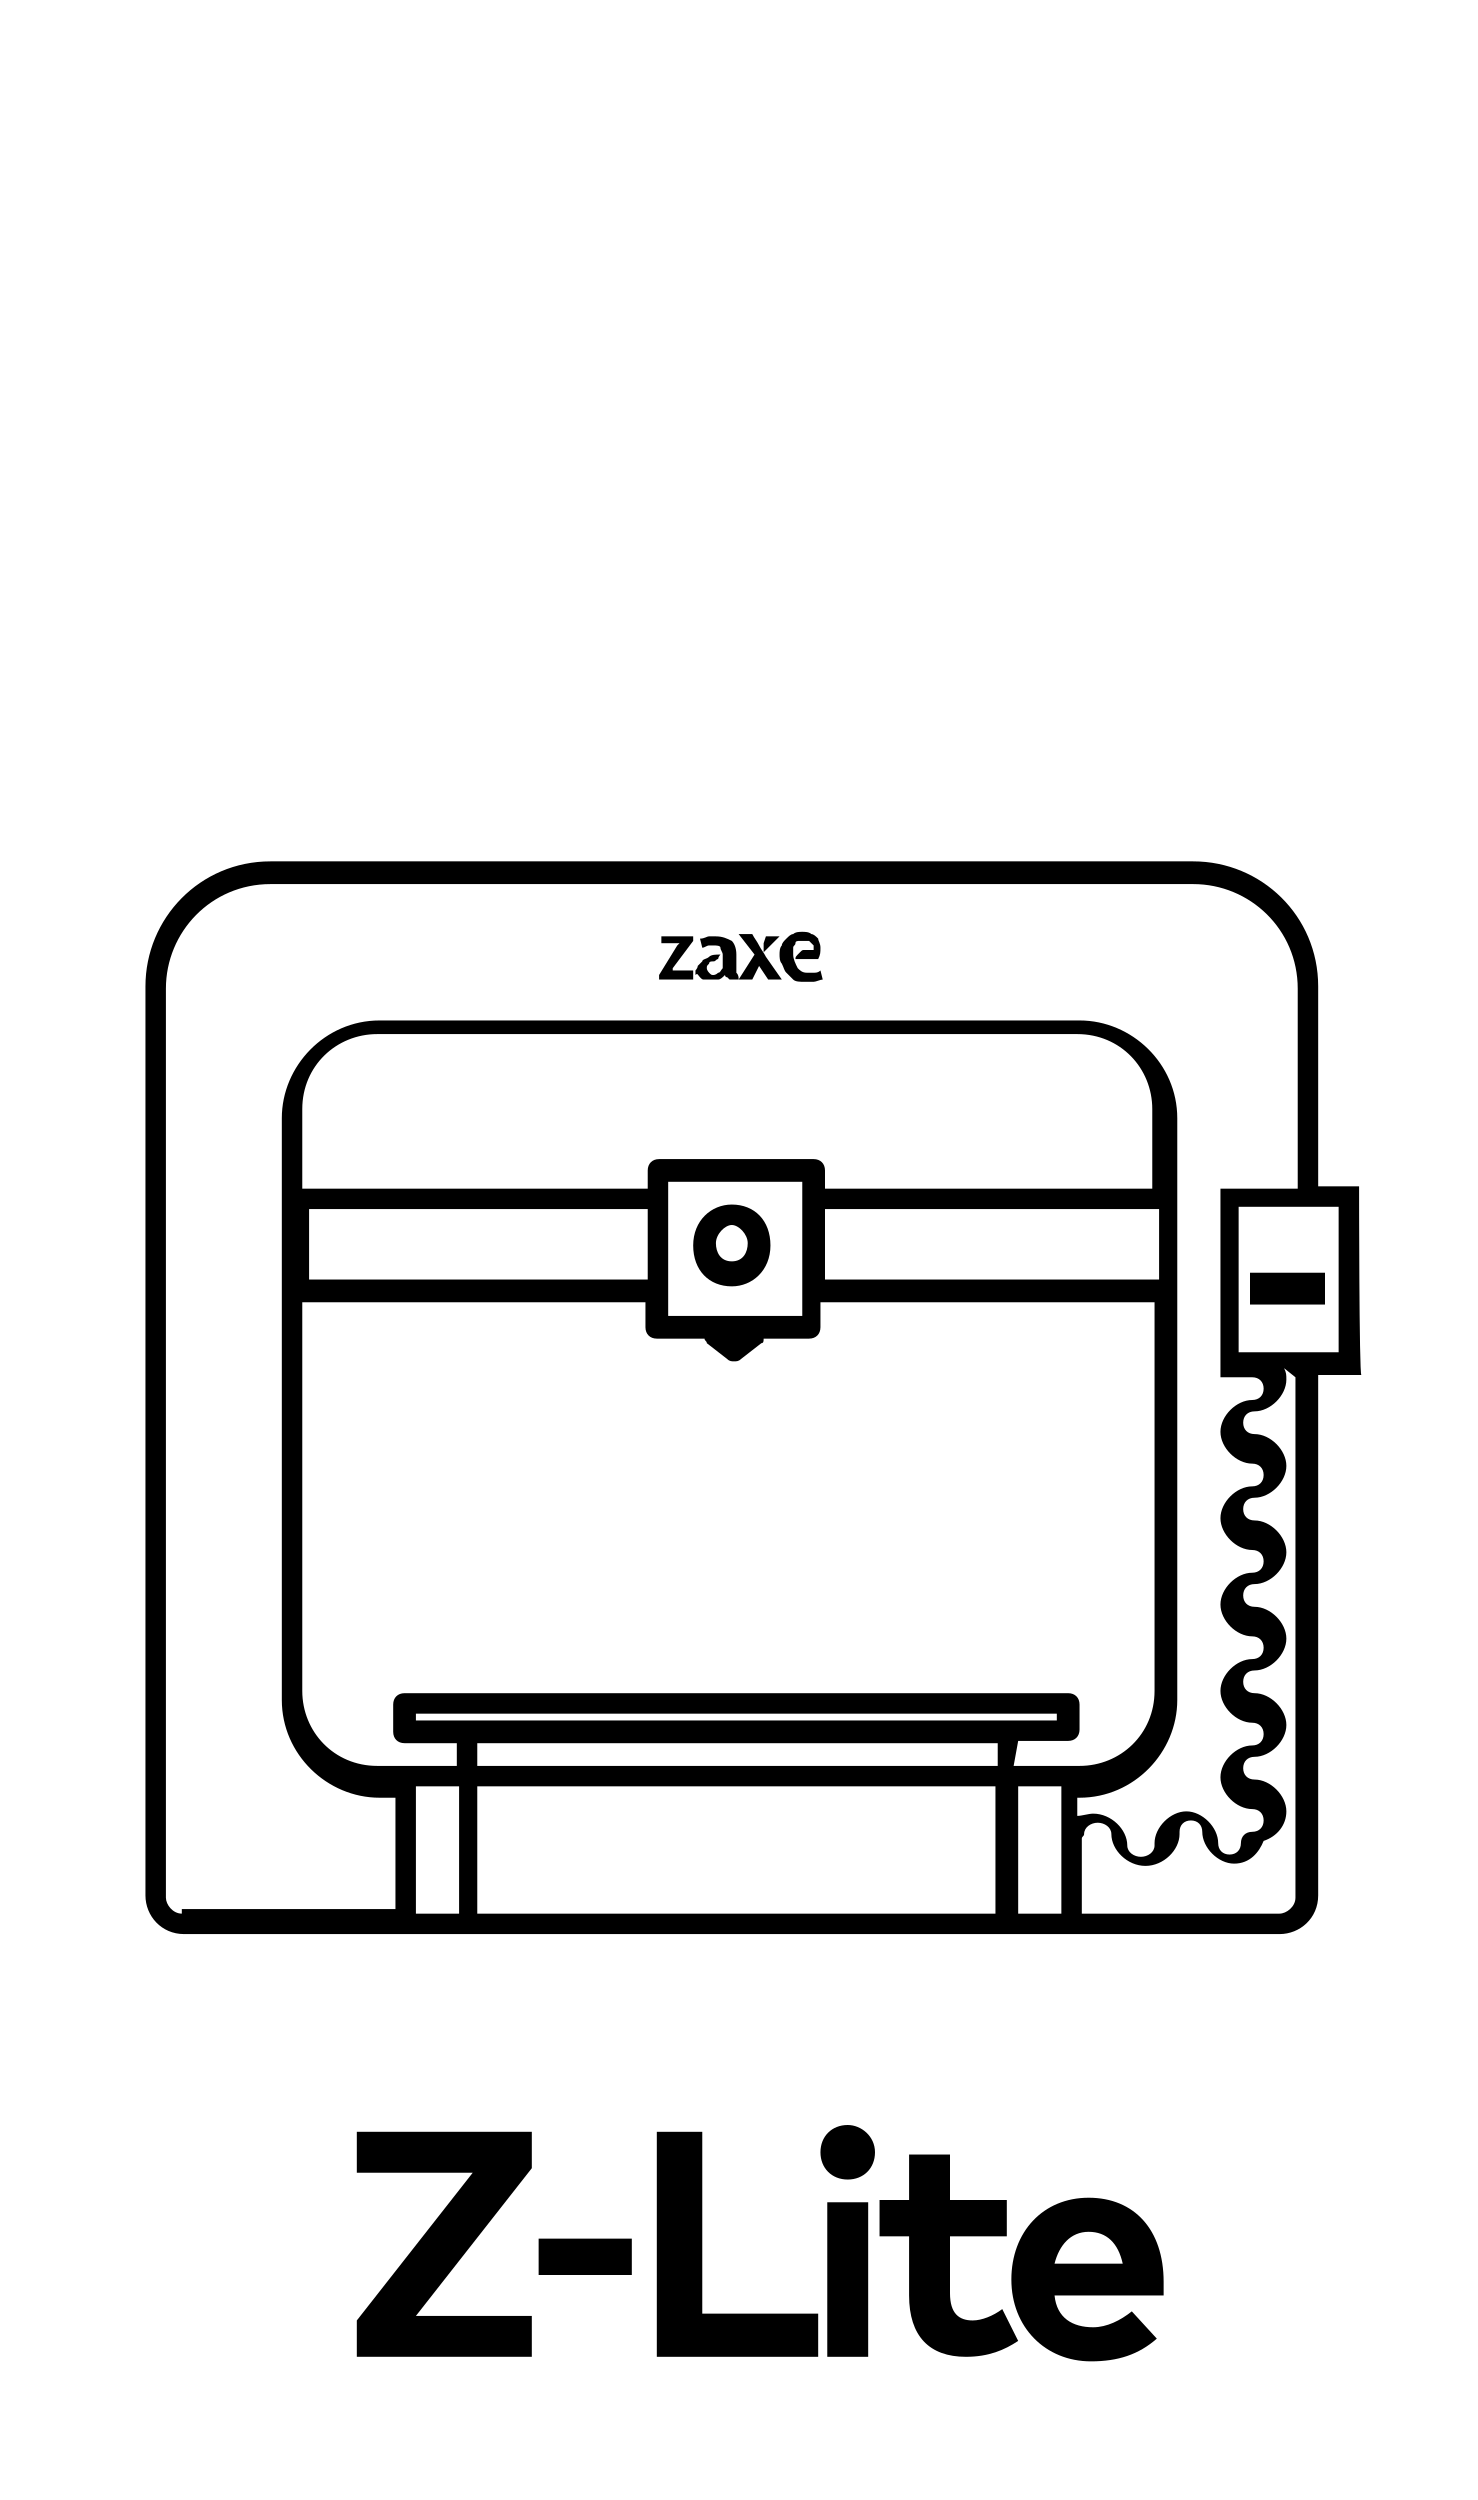
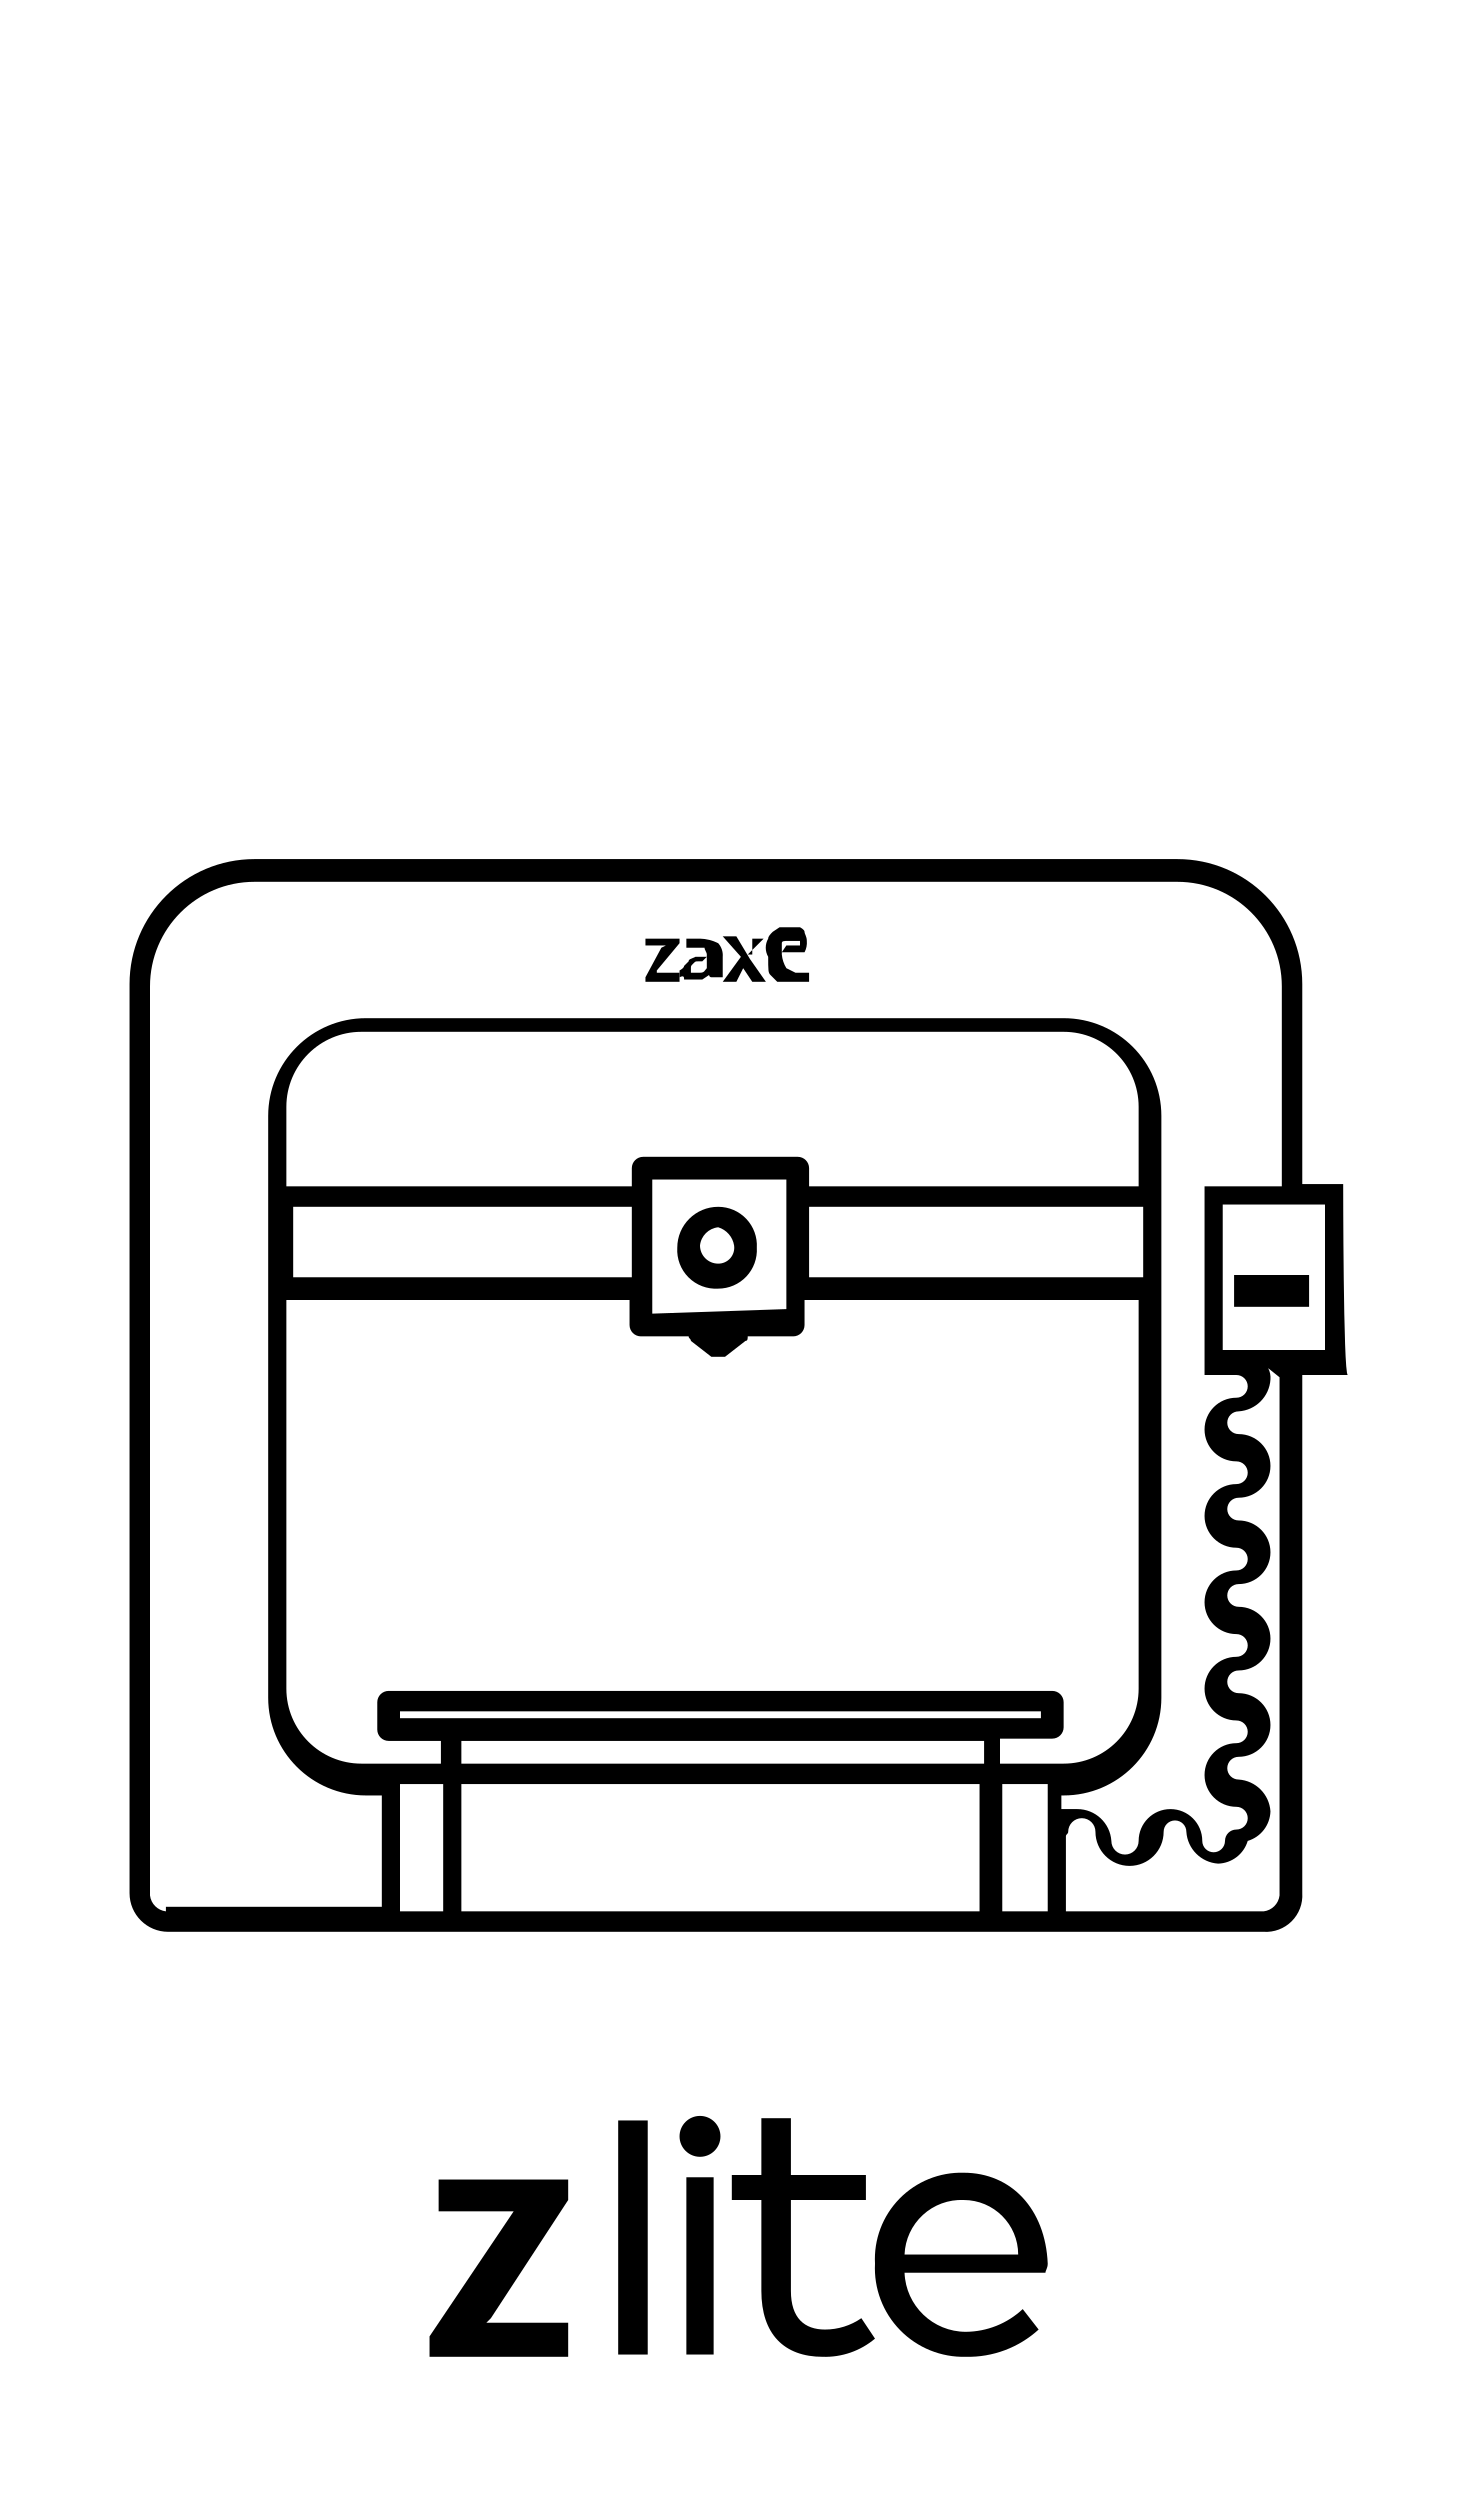
- <svg xmlns="http://www.w3.org/2000/svg" version="1.1" id="Layer_1" x="0px" y="0px" viewBox="0 0 65 110" style="enable-background:new 0 0 65 110;" xml:space="preserve">
-   <g>
-     <path d="M32.2,53c-0.9,0-1.7,0.7-1.7,1.8s0.7,1.8,1.7,1.8c0.9,0,1.7-0.7,1.7-1.8S33.2,53,32.2,53z M32.2,55.5   c-0.5,0-0.7-0.4-0.7-0.8s0.4-0.8,0.7-0.8s0.7,0.4,0.7,0.8S32.7,55.5,32.2,55.5z" />
-     <path d="M59.8,52.2H58v-8.8c0-3.1-2.5-5.5-5.5-5.5H11.9c-3.1,0-5.5,2.5-5.5,5.5v40c0,0.9,0.7,1.7,1.7,1.7h9.3h30.2h8.7   c0.9,0,1.7-0.7,1.7-1.7V60.6v-0.1h1.9C59.8,60.5,59.8,52.2,59.8,52.2z M8,84.2c-0.4,0-0.7-0.4-0.7-0.7v-40c0-2.5,2-4.6,4.6-4.6   h40.6c2.5,0,4.6,2,4.6,4.6v8.8h-3.4v8.3h1.4c0.3,0,0.5,0.2,0.5,0.5c0,0.3-0.2,0.5-0.5,0.5c-0.7,0-1.4,0.7-1.4,1.4   c0,0.7,0.7,1.4,1.4,1.4c0.3,0,0.5,0.2,0.5,0.5s-0.2,0.5-0.5,0.5c-0.7,0-1.4,0.7-1.4,1.4c0,0.7,0.7,1.4,1.4,1.4   c0.3,0,0.5,0.2,0.5,0.5c0,0.3-0.2,0.5-0.5,0.5c-0.7,0-1.4,0.7-1.4,1.4c0,0.7,0.7,1.4,1.4,1.4c0.3,0,0.5,0.2,0.5,0.5   s-0.2,0.5-0.5,0.5c-0.7,0-1.4,0.7-1.4,1.4s0.7,1.4,1.4,1.4c0.3,0,0.5,0.2,0.5,0.5s-0.2,0.5-0.5,0.5c-0.7,0-1.4,0.7-1.4,1.4   c0,0.7,0.7,1.4,1.4,1.4c0.3,0,0.5,0.2,0.5,0.5c0,0.3-0.2,0.5-0.5,0.5c-0.3,0-0.5,0.2-0.5,0.5c0,0.3-0.2,0.5-0.5,0.5   c-0.3,0-0.5-0.2-0.5-0.5c0-0.7-0.7-1.4-1.4-1.4c-0.7,0-1.4,0.7-1.4,1.4c0,0.1,0,0.1,0,0.1l0,0c0,0.3-0.3,0.5-0.6,0.5   c-0.3,0-0.6-0.2-0.6-0.5c0-0.7-0.7-1.4-1.5-1.4c-0.2,0-0.5,0.1-0.7,0.1v-0.8h0.1c2.4,0,4.3-2,4.3-4.3v-5.6v-6.5v-5.5v-4v-4   c0-2.4-2-4.3-4.3-4.3H16.7c-2.4,0-4.3,2-4.3,4.3v13.5v6.5v5.6c0,2.4,2,4.3,4.3,4.3h0.7V84H8V84.2z M21,77.7v-1h22.9v1H21z    M43.8,78.6v5.6H21v-5.6H43.8z M18.3,75.7v-0.3h28.2v0.3H18.3z M44.8,76.6H47c0.3,0,0.5-0.2,0.5-0.5V75c0-0.3-0.2-0.5-0.5-0.5H17.8   c-0.3,0-0.5,0.2-0.5,0.5v1.2c0,0.3,0.2,0.5,0.5,0.5h2.3v1h-2.8h-0.7c-1.9,0-3.3-1.5-3.3-3.3v-5.6v-6.5v-5h15.1v1.1   c0,0.3,0.2,0.5,0.5,0.5h2.1c0,0.1,0.1,0.1,0.1,0.2l0.9,0.7l0,0c0.1,0.1,0.2,0.1,0.3,0.1l0,0l0,0l0,0l0,0c0.1,0,0.2,0,0.3-0.1l0,0   l0.9-0.7c0.1,0,0.1-0.1,0.1-0.2h2c0.3,0,0.5-0.2,0.5-0.5v-1.1h14.7v5v6.5v5.6c0,1.9-1.5,3.3-3.3,3.3h-0.1h-2.8L44.8,76.6L44.8,76.6   z M29.4,57.9v-5.9h5.9v0.7v0.1v4v0.1v1C35.4,57.9,29.4,57.9,29.4,57.9z M36.3,53.2H51v3.1H36.3V53.2z M51,52.3H36.3v-0.8   c0-0.3-0.2-0.5-0.5-0.5H29c-0.3,0-0.5,0.2-0.5,0.5v0.8H13.3v-3.5c0-1.9,1.5-3.3,3.3-3.3h30.8c1.9,0,3.3,1.5,3.3,3.3v3.5H51z    M28.5,53.2v3.1H13.6v-3.1H28.5z M18.3,78.6h1.9v5.6h-1.9V78.6z M44.8,84.2v-5.6h1.9v5.6H44.8z M57,60.6v22.9   c0,0.4-0.4,0.7-0.7,0.7h-8.7v-3.3c0-0.1,0.1-0.1,0.1-0.2c0-0.3,0.3-0.5,0.6-0.5c0.3,0,0.6,0.2,0.6,0.5c0,0.7,0.7,1.4,1.5,1.4   c0.8,0,1.5-0.7,1.5-1.4l0,0v-0.1c0-0.3,0.2-0.5,0.5-0.5c0.3,0,0.5,0.2,0.5,0.5c0,0.7,0.7,1.4,1.4,1.4c0.7,0,1.1-0.5,1.3-1   c0.6-0.2,1-0.7,1-1.3c0-0.7-0.7-1.4-1.4-1.4c-0.3,0-0.5-0.2-0.5-0.5s0.2-0.5,0.5-0.5c0.7,0,1.4-0.7,1.4-1.4c0-0.7-0.7-1.4-1.4-1.4   c-0.3,0-0.5-0.2-0.5-0.5c0-0.3,0.2-0.5,0.5-0.5c0.7,0,1.4-0.7,1.4-1.4c0-0.7-0.7-1.4-1.4-1.4c-0.3,0-0.5-0.2-0.5-0.5   s0.2-0.5,0.5-0.5c0.7,0,1.4-0.7,1.4-1.4s-0.7-1.4-1.4-1.4c-0.3,0-0.5-0.2-0.5-0.5s0.2-0.5,0.5-0.5c0.7,0,1.4-0.7,1.4-1.4   c0-0.7-0.7-1.4-1.4-1.4c-0.3,0-0.5-0.2-0.5-0.5c0-0.3,0.2-0.5,0.5-0.5c0.7,0,1.4-0.7,1.4-1.4c0-0.2,0-0.3-0.1-0.5L57,60.6L57,60.6z    M58.9,59.5h-4.4v-6.4h4.4V59.5z" />
-     <polygon points="30.5,42.7 29.6,42.7 29.6,42.7 29.6,42.6 30.5,41.4 30.5,41.2 29.1,41.2 29.1,41.5 29.8,41.5 29.9,41.5 29.8,41.6    29,42.9 29,43.1 30.5,43.1  " />
-     <path d="M30.8,43c0.1,0.1,0.1,0.1,0.2,0.1c0.1,0,0.2,0,0.3,0s0.2,0,0.3,0c0.1,0,0.2-0.1,0.3-0.2v-0.1v0.1c0,0,0,0.1,0.1,0.1   l0.1,0.1h0.4c0-0.1,0-0.2-0.1-0.3c0-0.1,0-0.2,0-0.2V42c0-0.3-0.1-0.5-0.2-0.6c-0.2-0.1-0.4-0.2-0.7-0.2c-0.1,0-0.2,0-0.3,0   c-0.1,0-0.2,0.1-0.4,0.1l0.1,0.4c0.1,0,0.2-0.1,0.3-0.1c0.1,0,0.1,0,0.2,0s0.3,0,0.3,0.1s0.1,0.2,0.1,0.3v0.6   c-0.1,0.1-0.1,0.2-0.2,0.2c-0.1,0.1-0.2,0.1-0.2,0.1c-0.1,0-0.1,0-0.2-0.1c0,0-0.1-0.1-0.1-0.2c0-0.1,0-0.1,0.1-0.2   c0-0.1,0.1-0.1,0.2-0.1c0.1,0,0.1-0.1,0.2-0.1c0-0.1,0.1-0.2,0.1-0.2c-0.2,0-0.4,0-0.5,0.1c-0.1,0.1-0.3,0.1-0.3,0.2   c-0.1,0.1-0.1,0.1-0.2,0.2c0,0.1-0.1,0.2-0.1,0.2c0,0.1,0,0.2,0,0.2C30.7,42.8,30.7,42.9,30.8,43z" />
-     <path d="M32.5,43.1h0.6l0.3-0.6l0.4,0.6h0.6l-0.7-1c-0.1-0.2-0.2-0.3-0.3-0.5c-0.1-0.2-0.2-0.3-0.3-0.5h-0.6l0.7,0.9L32.5,43.1z" />
-     <path d="M34.6,42.8c0.1,0.1,0.2,0.2,0.3,0.3c0.1,0.1,0.3,0.1,0.5,0.1c0.1,0,0.3,0,0.4,0c0.1,0,0.3-0.1,0.4-0.1l-0.1-0.4   c-0.1,0.1-0.2,0.1-0.3,0.1s-0.2,0-0.3,0c-0.2,0-0.3-0.1-0.4-0.2c-0.1-0.2-0.2-0.4-0.2-0.6c0-0.1,0-0.2,0-0.3c0-0.1,0.1-0.1,0.1-0.2   c0-0.1,0.1-0.1,0.2-0.1c0.1,0,0.1,0,0.2,0c0.1,0,0.1,0,0.2,0l0.1,0.1l0.1,0.1c0,0.1,0,0.1,0,0.2h-0.4c-0.1,0-0.1,0-0.2,0.1   C35,42.1,35,42.1,35,42.2h1c0.1-0.2,0.1-0.3,0.1-0.5c0-0.2-0.1-0.3-0.1-0.4c-0.1-0.1-0.2-0.2-0.3-0.2c-0.1-0.1-0.3-0.1-0.4-0.1   s-0.3,0-0.4,0.1c-0.1,0-0.2,0.1-0.3,0.2s-0.2,0.2-0.2,0.3c-0.1,0.1-0.1,0.3-0.1,0.4c0,0.1,0,0.3,0.1,0.4   C34.5,42.6,34.5,42.7,34.6,42.8z" />
-     <path d="M33.6,41.9L33.6,41.9l0.7-0.7h-0.6l-0.1,0.3c0,0.1,0,0.1,0,0.2S33.6,41.7,33.6,41.9C33.6,41.8,33.6,41.8,33.6,41.9z" />
-     <rect x="55" y="56" width="3.3" height="1.4" />
-     <polygon points="15.7,95.6 20.8,95.6 15.7,102.1 15.7,103.7 23.4,103.7 23.4,101.9 18.3,101.9 23.4,95.4 23.4,93.8 15.7,93.8  " />
-     <rect x="23.7" y="98.5" width="4.1" height="1.6" />
-     <polygon points="30.9,93.8 28.9,93.8 28.9,103.7 36,103.7 36,101.8 30.9,101.8  " />
-     <rect x="36.4" y="96.9" width="1.8" height="6.8" />
-     <path d="M37.3,93.5c-0.7,0-1.2,0.5-1.2,1.2s0.5,1.2,1.2,1.2s1.2-0.5,1.2-1.2S37.9,93.5,37.3,93.5z" />
-     <path d="M42.8,102.1c-0.6,0-1-0.3-1-1.2v-2.5h2.5v-1.6h-2.5v-2H40v2h-1.3v1.6H40v2.6c0,1.8,0.9,2.7,2.5,2.7c1,0,1.7-0.3,2.3-0.7   l-0.7-1.4C43.7,101.9,43.2,102.1,42.8,102.1z" />
-     <path d="M47.9,96.7c-2,0-3.4,1.5-3.4,3.6s1.5,3.6,3.5,3.6c1.2,0,2.1-0.3,2.9-1l-1.1-1.2c-0.5,0.4-1.1,0.7-1.7,0.7   c-0.9,0-1.6-0.4-1.7-1.4h4.8c0-0.2,0-0.4,0-0.6C51.2,98.1,49.9,96.7,47.9,96.7z M46.4,99.6c0.2-0.8,0.7-1.4,1.5-1.4   s1.3,0.5,1.5,1.4H46.4z" />
-   </g>
+ <svg xmlns="http://www.w3.org/2000/svg" id="Layer_1" data-name="Layer 1" viewBox="0 0 65 110">
+   <path d="M31.6,53.1a1.8,1.8,0,0,0-1.8,1.8,1.7,1.7,0,0,0,1.8,1.8,1.7,1.7,0,0,0,1.7-1.8A1.7,1.7,0,0,0,31.6,53.1Zm0,2.5a.8.8,0,0,1-.8-.8.9.9,0,0,1,.8-.8,1,1,0,0,1,.7.8A.7.7,0,0,1,31.6,55.6Z" />
+   <path d="M59.1,52.1H57.3V43.3a5.5,5.5,0,0,0-5.5-5.5H11.2a5.5,5.5,0,0,0-5.5,5.5v40A1.7,1.7,0,0,0,7.4,85H55.6a1.6,1.6,0,0,0,1.7-1.7V60.5h2C59.1,60.4,59.1,52.1,59.1,52.1ZM7.3,84.1a.8.8,0,0,1-.7-.7v-40a4.6,4.6,0,0,1,4.6-4.6H51.8a4.6,4.6,0,0,1,4.6,4.6v8.8H53v8.3h1.4a.5.5,0,1,1,0,1,1.4,1.4,0,0,0,0,2.8.5.5,0,0,1,0,1,1.4,1.4,0,0,0,0,2.8.5.5,0,1,1,0,1,1.4,1.4,0,1,0,0,2.8.5.5,0,1,1,0,1,1.4,1.4,0,1,0,0,2.8.5.5,0,0,1,0,1,1.4,1.4,0,1,0,0,2.8.5.5,0,1,1,0,1,.5.5,0,0,0-.5.5.5.5,0,0,1-1,0,1.4,1.4,0,1,0-2.8,0h0a.6.6,0,0,1-1.2,0,1.5,1.5,0,0,0-1.5-1.4h-.7V79h.1a4.3,4.3,0,0,0,4.3-4.3V49.1a4.3,4.3,0,0,0-4.3-4.3H16.1a4.3,4.3,0,0,0-4.3,4.3V74.7A4.3,4.3,0,0,0,16.1,79h.7v4.9H7.3Zm13-6.5v-1h23v1Zm22.8.9v5.6H20.3V78.5ZM17.6,75.6v-.3H45.8v.3Zm26.5.9h2.2a.5.5,0,0,0,.5-.5V74.9a.5.5,0,0,0-.5-.5H17.1a.5.5,0,0,0-.5.5v1.2a.5.5,0,0,0,.5.5h2.3v1H15.9a3.3,3.3,0,0,1-3.3-3.3V57.2H27.7v1.1a.5.5,0,0,0,.5.5h2.1c0,.1.1.1.1.2l.9.7h.6l.9-.7c.1,0,.1-.1.1-.2h2a.5.5,0,0,0,.5-.5V57.2H50.1V74.3a3.3,3.3,0,0,1-3.3,3.3H44V76.5ZM28.7,57.8V51.9h5.9v.7h0v4h0v1Zm6.9-4.7H50.3v3.1H35.6Zm14.7-.9H35.6v-.8a.5.5,0,0,0-.5-.5H28.3a.5.5,0,0,0-.5.5v.8H12.6V48.7a3.3,3.3,0,0,1,3.3-3.3H46.8a3.3,3.3,0,0,1,3.3,3.3v3.5Zm-22.5.9v3.1H12.9V53.1ZM17.6,78.5h1.9v5.6H17.6Zm26.5,5.6V78.5h2v5.6ZM56.3,60.5V83.4a.8.8,0,0,1-.7.7H46.9V80.8c0-.1.1-.1.1-.2a.6.6,0,0,1,1.2,0,1.5,1.5,0,0,0,3,0h0a.5.5,0,0,1,1,0,1.5,1.5,0,0,0,1.4,1.4,1.4,1.4,0,0,0,1.3-1,1.4,1.4,0,0,0,1-1.3,1.5,1.5,0,0,0-1.4-1.4.5.5,0,1,1,0-1,1.4,1.4,0,1,0,0-2.8.5.5,0,0,1,0-1,1.4,1.4,0,0,0,0-2.8.5.5,0,0,1,0-1,1.4,1.4,0,0,0,0-2.8.5.5,0,0,1,0-1,1.4,1.4,0,0,0,0-2.8.5.5,0,0,1,0-1,1.5,1.5,0,0,0,1.4-1.4.9.9,0,0,0-.1-.5l.5.4Zm2-1.1H53.8V53h4.5Z" />
+   <polygon points="29.9 42.8 28.9 42.8 28.9 42.8 28.9 42.7 29.9 41.5 29.9 41.3 28.4 41.3 28.4 41.6 29.1 41.6 29.3 41.6 29.1 41.7 28.4 43 28.4 43.2 29.9 43.2 29.9 42.8" />
+   <path d="M30.1,43.1h.8l.3-.2h0a.1.1,0,0,0,.1.1h.5V42.1a.8.8,0,0,0-.2-.6,1.9,1.9,0,0,0-.8-.2h-.6v.4h.8c0,.1.1.2.1.3v.6c-.1.1-.1.2-.3.2h-.4v-.2c0-.1,0-.1.1-.2s.1-.1.2-.1h.2l.2-.2h-.5c-.2.1-.3.1-.3.2l-.2.2c0,.1-.2.2-.2.2V43C30.1,42.9,30.1,43,30.1,43.1Z" />
+   <path d="M31.8,43.2h.6l.3-.6.4.6h.6l-.7-1-.3-.5-.3-.5h-.6l.8.9Z" />
+   <path d="M33.9,42.9l.3.3h1.4v-.4h-.6l-.4-.2a1.4,1.4,0,0,1-.2-.6v-.5c0-.1.1-.1.3-.1h.5v.2h-.6l-.2.3h1a.9.9,0,0,0,.1-.5c0-.2-.1-.3-.1-.4s-.2-.2-.2-.2h-.9l-.3.2c-.1.1-.2.2-.2.3a.8.8,0,0,0,0,.8C33.8,42.7,33.8,42.8,33.9,42.9Z" />
+   <path d="M32.9,42h0l.7-.7h-.5V42Z" />
+   <rect x="54.3" y="56.1" width="3.3" height="1.4" />
+   <path d="M27.2,103.6V93.3h1.3v10.3Z" />
+   <path d="M31.7,94a.9.9,0,0,1-.9.9.9.9,0,0,1,0-1.8A.9.9,0,0,1,31.7,94Zm-1.5,9.6V95.8h1.2v7.8Z" />
+   <path d="M34.8,96.8v4c0,1.2.6,1.7,1.5,1.7a2.8,2.8,0,0,0,1.6-.5l.6.9a3.4,3.4,0,0,1-2.3.8c-1.7,0-2.7-1-2.7-2.9v-4H32.2V95.7h1.3V93.2h1.3v2.5h3.3v1.1Z" />
+   <path d="M46.1,99.6c0,.2-.1.3-.1.4H39.8a2.7,2.7,0,0,0,2.7,2.6,3.7,3.7,0,0,0,2.5-1l.7.9a4.6,4.6,0,0,1-3.2,1.2,3.9,3.9,0,0,1-4-4.1,3.8,3.8,0,0,1,3.9-4C44.5,95.6,46,97.2,46.1,99.6Zm-6.3-.4h5a2.4,2.4,0,0,0-2.4-2.4A2.5,2.5,0,0,0,39.8,99.2Z" />
+   <path d="M19.3,95.9H25v.9L21.6,102l-.2.2H25v1.5H18.9v-.9l3.5-5.2.2-.3H19.3Z" />
</svg>
